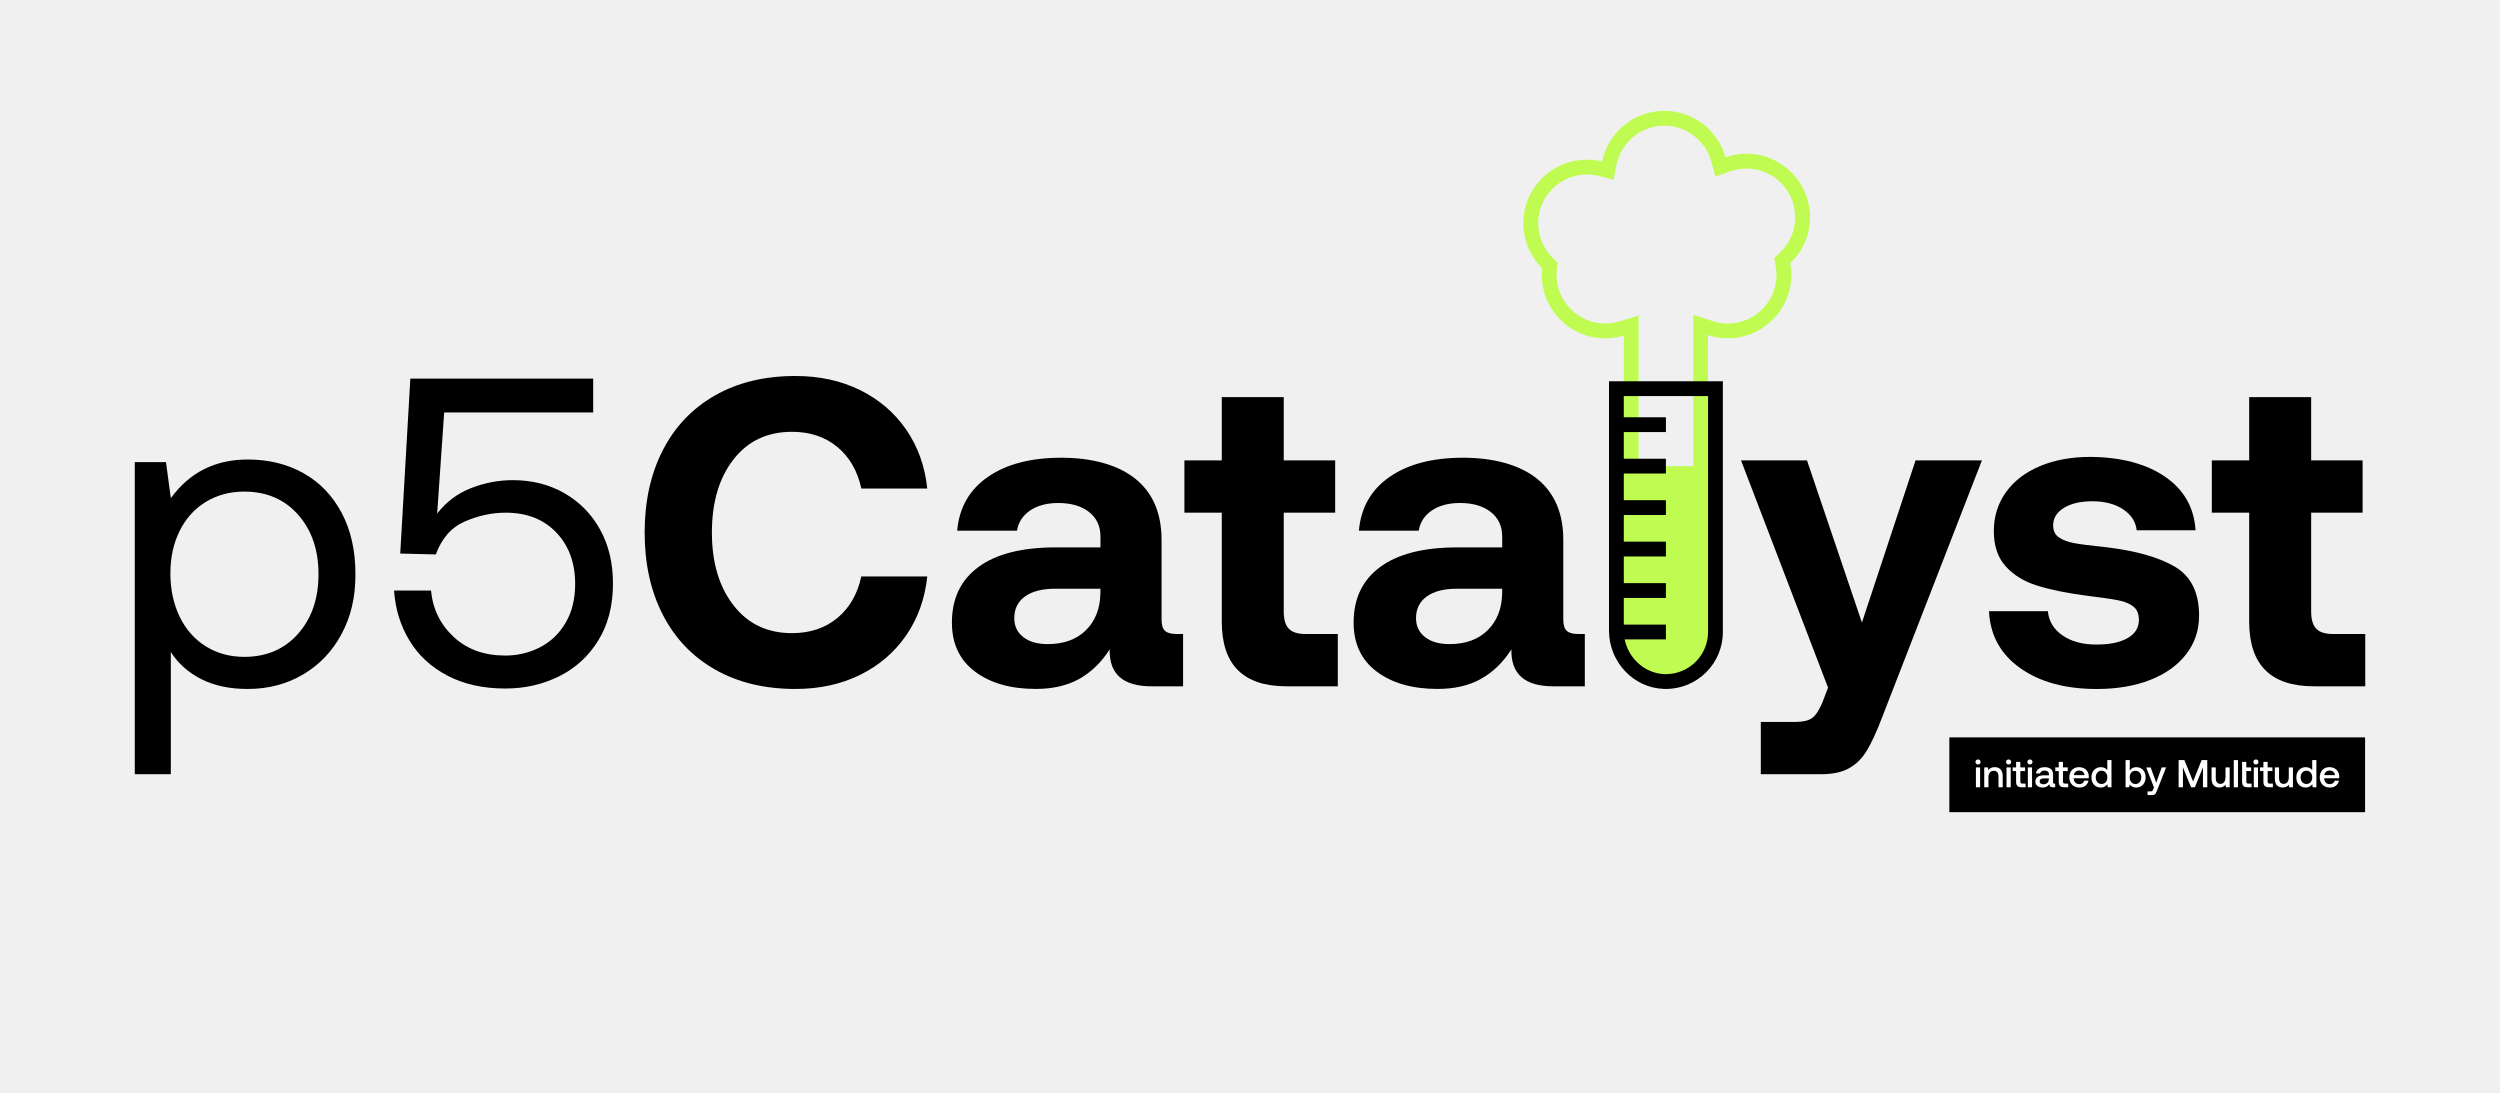
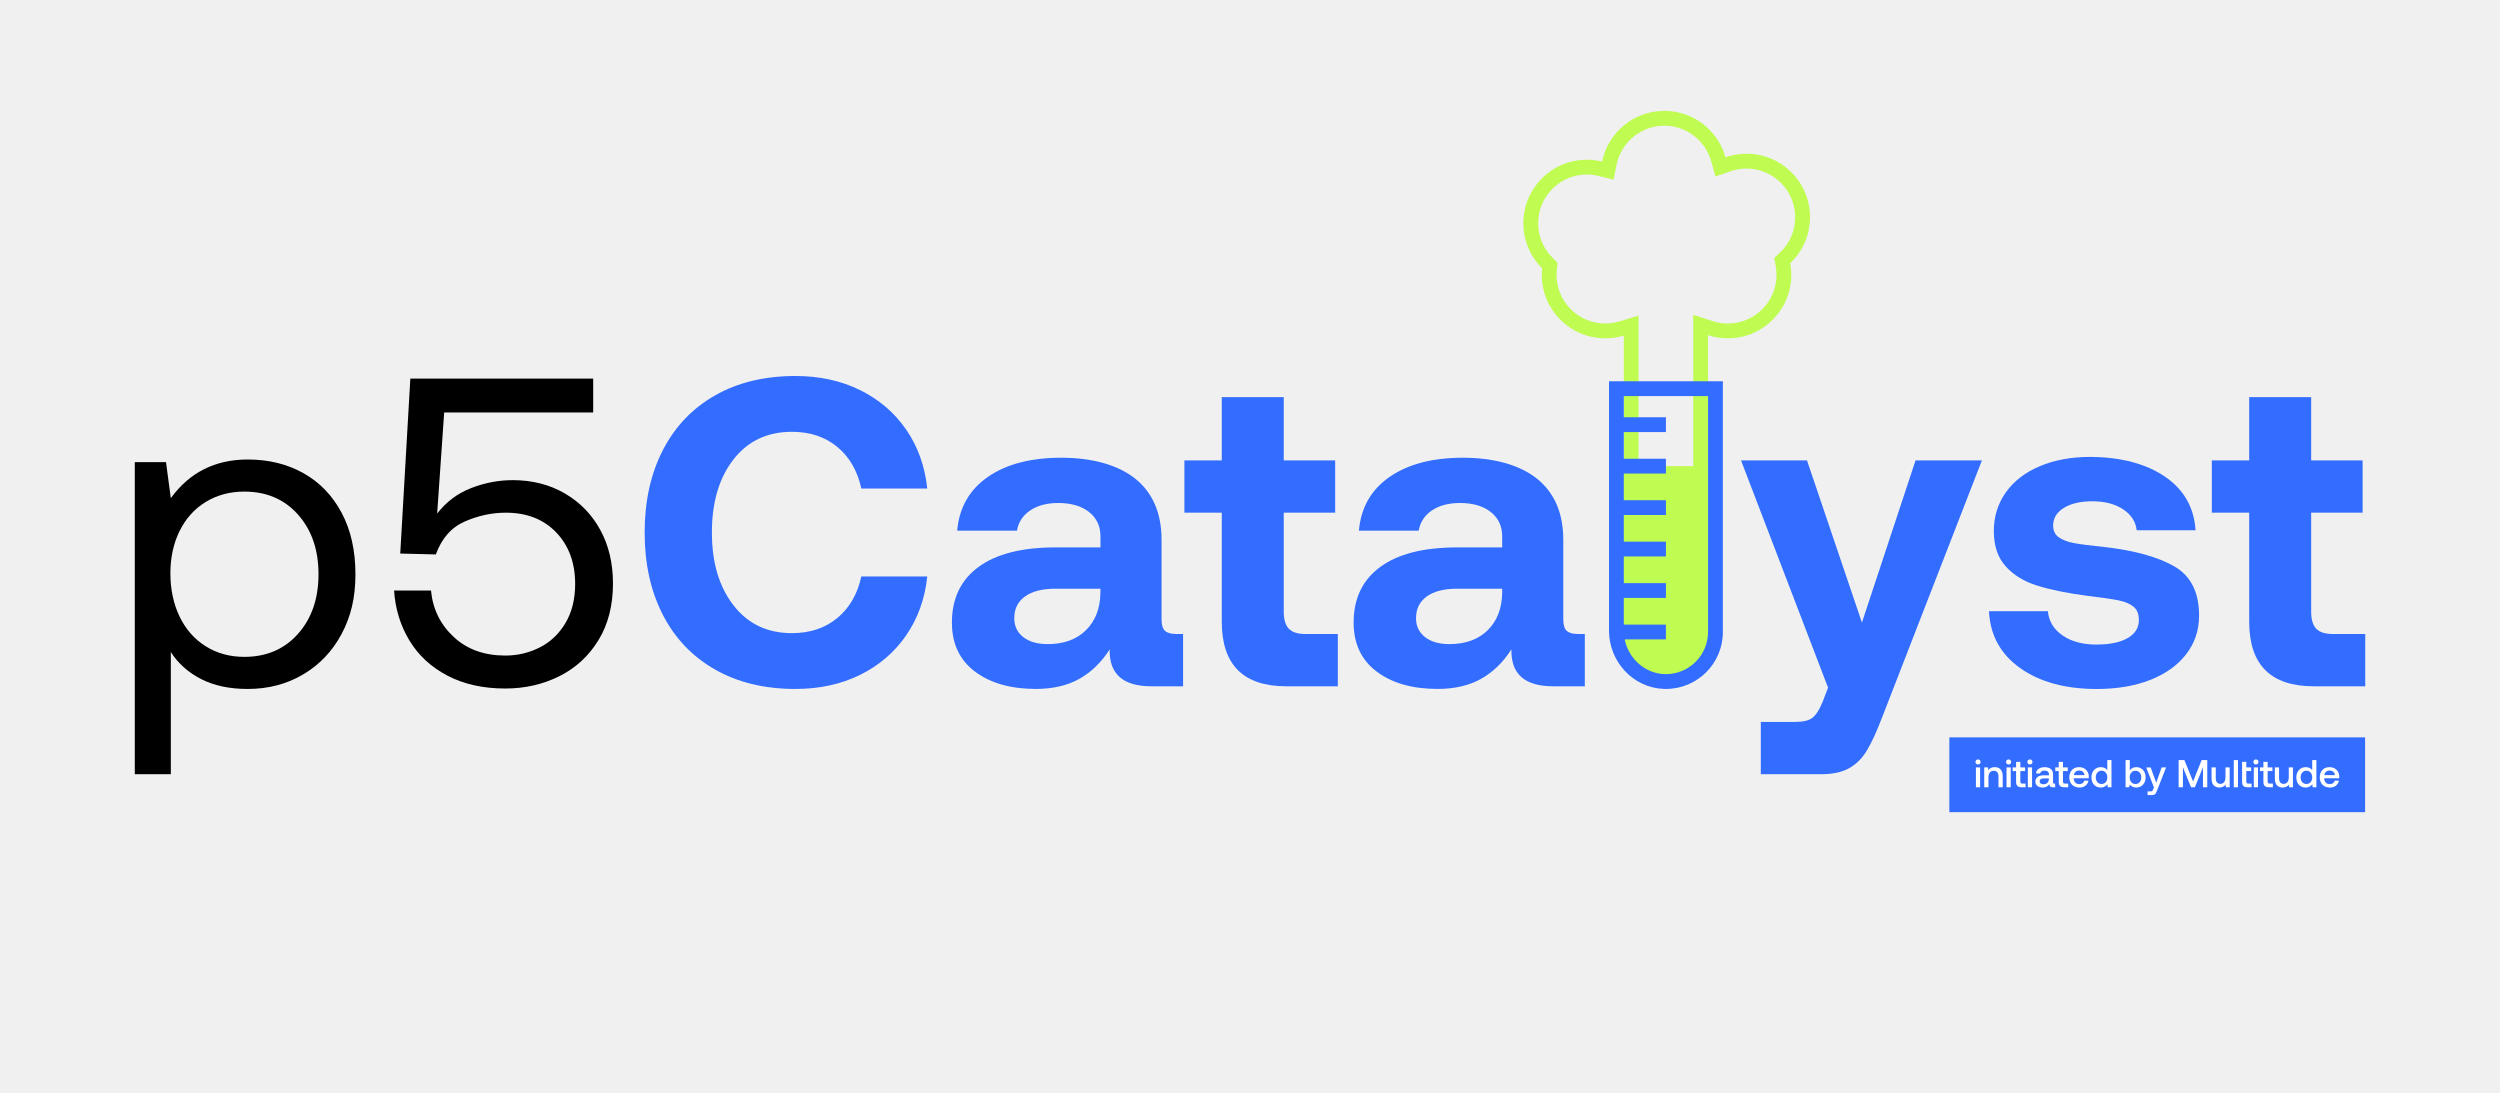
<svg xmlns="http://www.w3.org/2000/svg" id="Layer_2" data-name="Layer 2" viewBox="0 0 958 418.76">
  <defs>
    <style>
- 			.cls-1 {
+ 			.cls-18923742 {
				fill: #fff;
			}

- 			.cls-2 {
- 				fill: currentColor;
+ 			.cls-20982349 {
+ 				fill: #336dff;
			}

- 			.cls-3 {
+ 			.cls-323489723 {
				fill: none;
			}

- 			.cls-4 {
+ 			.cls-423482798 {
				fill: #bffb50;
			}
		</style>
  </defs>
  <g id="Layer_1-2" data-name="Layer 1">
    <g>
-       <rect class="cls-3" width="958" height="418.76" />
+       <rect class="cls-323489723" width="958" height="418.76" />
      <g>
        <path d="M116.24,181.3c6.23,3.48,11.12,8.54,14.65,15.16,3.54,6.63,5.31,14.49,5.31,23.58s-1.77,16.28-5.31,22.91c-3.54,6.63-8.45,11.79-14.74,15.5-6.29,3.71-13.36,5.56-21.22,5.56-6.96,0-12.91-1.26-17.85-3.79-4.94-2.53-8.82-5.98-11.62-10.36v46.82h-13.81v-119.59h11.96l1.85,13.81c7.18-9.88,17.01-14.82,29.48-14.82,7.97,0,15.08,1.74,21.31,5.22ZM114.22,242.86c5.22-5.9,7.83-13.5,7.83-22.82s-2.61-16.93-7.83-22.82c-5.22-5.9-12.1-8.84-20.63-8.84-5.5,0-10.42,1.32-14.74,3.96-4.32,2.64-7.66,6.35-10.02,11.12-2.36,4.77-3.54,10.19-3.54,16.25s1.18,11.71,3.54,16.59c2.36,4.88,5.7,8.67,10.02,11.37,4.32,2.69,9.23,4.04,14.74,4.04,8.53,0,15.41-2.95,20.63-8.84Z" />
        <path d="M216.37,189.05c5.84,3.37,10.38,8.03,13.64,13.98,3.26,5.95,4.88,12.8,4.88,20.55,0,8.42-1.85,15.67-5.56,21.73s-8.7,10.67-14.99,13.81c-6.29,3.14-13.2,4.72-20.72,4.72-8.54,0-15.95-1.66-22.23-4.97-6.29-3.31-11.15-7.83-14.57-13.56-3.43-5.73-5.36-12.07-5.81-19.03h14.15c.67,7.07,3.56,13,8.67,17.77,5.11,4.77,11.71,7.16,19.79,7.16,4.72,0,9.12-1.04,13.22-3.12,4.1-2.08,7.38-5.19,9.85-9.35,2.47-4.15,3.71-9.15,3.71-14.99,0-8.08-2.42-14.65-7.24-19.71-4.83-5.05-11.28-7.58-19.37-7.58-5.28,0-10.5,1.12-15.66,3.37-5.17,2.25-8.87,6.46-11.12,12.63l-13.64-.34,3.87-67.04h70.07v12.97h-57.1l-2.69,38.74c3.48-4.49,7.83-7.75,13.05-9.77,5.22-2.02,10.53-3.03,15.92-3.03,7.41,0,14.04,1.68,19.88,5.05Z" />
-         <path class="cls-2" d="M254.02,172.46c4.66-9.04,11.34-16.03,20.04-20.97,8.7-4.94,18.95-7.41,30.74-7.41,9.21,0,17.46,1.8,24.76,5.39,7.3,3.6,13.19,8.65,17.69,15.16,4.49,6.51,7.18,14.04,8.08,22.57h-25.27c-1.46-6.74-4.52-12.04-9.18-15.92-4.66-3.87-10.47-5.81-17.43-5.81-9.43,0-16.9,3.54-22.4,10.61-5.5,7.07-8.25,16.4-8.25,27.96s2.75,20.75,8.25,27.88c5.5,7.13,12.97,10.7,22.4,10.7,6.96,0,12.77-1.94,17.43-5.81,4.66-3.87,7.72-9.18,9.18-15.92h25.27c-.9,8.54-3.6,16.06-8.08,22.57-4.49,6.51-10.39,11.57-17.69,15.16-7.3,3.59-15.55,5.39-24.76,5.39-11.79,0-22.04-2.47-30.74-7.41-8.7-4.94-15.39-11.93-20.04-20.97-4.66-9.04-6.99-19.57-6.99-31.58s2.33-22.54,6.99-31.58Z" />
-         <path class="cls-2" d="M453.36,242.95v20.04h-12.13c-10.89,0-16.23-4.72-16-14.15-3.15,4.94-7.02,8.7-11.62,11.29-4.61,2.58-10.16,3.87-16.67,3.87-9.66,0-17.43-2.22-23.33-6.65-5.9-4.43-8.84-10.7-8.84-18.78,0-9.21,3.39-16.31,10.19-21.31,6.79-5,16.65-7.5,29.56-7.5h17.18v-4.21c0-3.93-1.46-7.04-4.38-9.35-2.92-2.3-6.85-3.45-11.79-3.45-4.38,0-7.97.96-10.78,2.86-2.81,1.91-4.49,4.49-5.05,7.75h-22.91c.78-8.87,4.72-15.75,11.79-20.63s16.45-7.33,28.13-7.33,21.7,2.69,28.38,8.08c6.68,5.39,10.02,13.2,10.02,23.41v30.49c0,2.13.45,3.59,1.35,4.38.9.79,2.3,1.18,4.21,1.18h2.7ZM421.69,225.6h-17.35c-4.94,0-8.79.98-11.54,2.95-2.75,1.97-4.13,4.75-4.13,8.34,0,3.03,1.15,5.45,3.45,7.24,2.3,1.8,5.42,2.69,9.35,2.69,6.17,0,11.06-1.77,14.65-5.31,3.59-3.54,5.45-8.28,5.56-14.23v-1.68Z" />
-         <path class="cls-2" d="M468.18,196.46h-14.32v-20.04h14.32v-24.25h23.75v24.25h19.71v20.04h-19.71v37.9c0,3.03.65,5.22,1.94,6.57,1.29,1.35,3.45,2.02,6.48,2.02h12.3v20.04h-19.71c-16.51,0-24.76-8.25-24.76-24.76v-41.77Z" />
-         <path class="cls-2" d="M607.3,242.95v20.04h-12.13c-10.89,0-16.23-4.72-16-14.15-3.15,4.94-7.02,8.7-11.62,11.29-4.61,2.58-10.16,3.87-16.67,3.87-9.66,0-17.43-2.22-23.33-6.65-5.9-4.43-8.84-10.7-8.84-18.78,0-9.21,3.39-16.31,10.19-21.31,6.79-5,16.65-7.5,29.56-7.5h17.18v-4.21c0-3.93-1.46-7.04-4.38-9.35-2.92-2.3-6.85-3.45-11.79-3.45-4.38,0-7.97.96-10.78,2.86-2.81,1.91-4.49,4.49-5.05,7.75h-22.91c.78-8.87,4.72-15.75,11.79-20.63s16.45-7.33,28.13-7.33,21.7,2.69,28.38,8.08c6.68,5.39,10.02,13.2,10.02,23.41v30.49c0,2.13.45,3.59,1.35,4.38.9.79,2.3,1.18,4.21,1.18h2.7ZM575.64,225.6h-17.35c-4.94,0-8.79.98-11.54,2.95-2.75,1.97-4.13,4.75-4.13,8.34,0,3.03,1.15,5.45,3.45,7.24,2.3,1.8,5.42,2.69,9.35,2.69,6.17,0,11.06-1.77,14.65-5.31,3.59-3.54,5.45-8.28,5.56-14.23v-1.68Z" />
-         <path class="cls-2" d="M692.44,176.42l21.05,62.15,20.55-62.15h25.43l-38.4,98.87c-2.02,5.28-3.93,9.4-5.73,12.38-1.8,2.97-4.07,5.22-6.82,6.74-2.75,1.52-6.32,2.27-10.7,2.27h-23.08v-20.04h13.14c3.03,0,5.22-.51,6.57-1.52s2.64-2.98,3.87-5.89l2.19-5.73-33.35-87.08h25.26Z" />
-         <path class="cls-2" d="M784.75,234.19c.34,3.82,2.19,6.91,5.56,9.26,3.37,2.36,7.69,3.54,12.97,3.54s9.04-.81,11.96-2.44c2.92-1.63,4.38-3.96,4.38-6.99,0-2.25-.67-3.93-2.02-5.05-1.35-1.12-3.26-1.94-5.73-2.44-2.47-.51-6.51-1.09-12.13-1.77-7.64-1.01-13.98-2.3-19.03-3.87-5.05-1.57-9.1-4.04-12.13-7.41-3.03-3.37-4.55-7.86-4.55-13.47s1.54-10.58,4.63-14.91c3.09-4.32,7.44-7.66,13.05-10.02,5.61-2.36,12.07-3.54,19.37-3.54,11.79.11,21.31,2.64,28.55,7.58,7.24,4.94,11.14,11.79,11.71,20.55h-22.57c-.34-3.26-2.05-5.92-5.14-8-3.09-2.08-7.05-3.12-11.88-3.12-4.49,0-8.11.84-10.86,2.53-2.75,1.68-4.13,3.93-4.13,6.74,0,2.02.73,3.54,2.19,4.55,1.46,1.01,3.37,1.74,5.73,2.19,2.36.45,6.29.96,11.79,1.52,11.68,1.35,20.63,3.85,26.87,7.5,6.23,3.65,9.35,9.91,9.35,18.78,0,5.62-1.66,10.56-4.97,14.82-3.31,4.27-7.92,7.55-13.81,9.85-5.9,2.3-12.72,3.45-20.46,3.45-12.02,0-21.79-2.67-29.31-8-7.52-5.33-11.51-12.6-11.96-21.81h22.57Z" />
-         <path class="cls-2" d="M861.89,196.46h-14.32v-20.04h14.32v-24.25h23.75v24.25h19.71v20.04h-19.71v37.9c0,3.03.65,5.22,1.94,6.57,1.29,1.35,3.45,2.02,6.48,2.02h12.3v20.04h-19.71c-16.51,0-24.76-8.25-24.76-24.76v-41.77Z" />
+         <path class="cls-20982349" d="M254.02,172.46c4.66-9.04,11.34-16.03,20.04-20.97,8.7-4.94,18.95-7.41,30.74-7.41,9.21,0,17.46,1.8,24.76,5.39,7.3,3.6,13.19,8.65,17.69,15.16,4.49,6.51,7.18,14.04,8.08,22.57h-25.27c-1.46-6.74-4.52-12.04-9.18-15.92-4.66-3.87-10.47-5.81-17.43-5.81-9.43,0-16.9,3.54-22.4,10.61-5.5,7.07-8.25,16.4-8.25,27.96s2.75,20.75,8.25,27.88c5.5,7.13,12.97,10.7,22.4,10.7,6.96,0,12.77-1.94,17.43-5.81,4.66-3.87,7.72-9.18,9.18-15.92h25.27c-.9,8.54-3.6,16.06-8.08,22.57-4.49,6.51-10.39,11.57-17.69,15.16-7.3,3.59-15.55,5.39-24.76,5.39-11.79,0-22.04-2.47-30.74-7.41-8.7-4.94-15.39-11.93-20.04-20.97-4.66-9.04-6.99-19.57-6.99-31.58s2.33-22.54,6.99-31.58Z" />
+         <path class="cls-20982349" d="M453.36,242.95v20.04h-12.13c-10.89,0-16.23-4.72-16-14.15-3.15,4.94-7.02,8.7-11.62,11.29-4.61,2.58-10.16,3.87-16.67,3.87-9.66,0-17.43-2.22-23.33-6.65-5.9-4.43-8.84-10.7-8.84-18.78,0-9.21,3.39-16.31,10.19-21.31,6.79-5,16.65-7.5,29.56-7.5h17.18v-4.21c0-3.93-1.46-7.04-4.38-9.35-2.92-2.3-6.85-3.45-11.79-3.45-4.38,0-7.97.96-10.78,2.86-2.81,1.91-4.49,4.49-5.05,7.75h-22.91c.78-8.87,4.72-15.75,11.79-20.63s16.45-7.33,28.13-7.33,21.7,2.69,28.38,8.08c6.68,5.39,10.02,13.2,10.02,23.41v30.49c0,2.13.45,3.59,1.35,4.38.9.79,2.3,1.18,4.21,1.18h2.7ZM421.69,225.6h-17.35c-4.94,0-8.79.98-11.54,2.95-2.75,1.97-4.13,4.75-4.13,8.34,0,3.03,1.15,5.45,3.45,7.24,2.3,1.8,5.42,2.69,9.35,2.69,6.17,0,11.06-1.77,14.65-5.31,3.59-3.54,5.45-8.28,5.56-14.23v-1.68Z" />
+         <path class="cls-20982349" d="M468.18,196.46h-14.32v-20.04h14.32v-24.25h23.75v24.25h19.71v20.04h-19.71v37.9c0,3.03.65,5.22,1.94,6.57,1.29,1.35,3.45,2.02,6.48,2.02h12.3v20.04h-19.71c-16.51,0-24.76-8.25-24.76-24.76v-41.77Z" />
+         <path class="cls-20982349" d="M607.3,242.95v20.04h-12.13c-10.89,0-16.23-4.72-16-14.15-3.15,4.94-7.02,8.7-11.62,11.29-4.61,2.58-10.16,3.87-16.67,3.87-9.66,0-17.43-2.22-23.33-6.65-5.9-4.43-8.84-10.7-8.84-18.78,0-9.21,3.39-16.31,10.19-21.31,6.79-5,16.65-7.5,29.56-7.5h17.18v-4.21c0-3.93-1.46-7.04-4.38-9.35-2.92-2.3-6.85-3.45-11.79-3.45-4.38,0-7.97.96-10.78,2.86-2.81,1.91-4.49,4.49-5.05,7.75h-22.91c.78-8.87,4.72-15.75,11.79-20.63s16.45-7.33,28.13-7.33,21.7,2.69,28.38,8.08c6.68,5.39,10.02,13.2,10.02,23.41v30.49c0,2.13.45,3.59,1.35,4.38.9.79,2.3,1.18,4.21,1.18h2.7ZM575.64,225.6h-17.35c-4.94,0-8.79.98-11.54,2.95-2.75,1.97-4.13,4.75-4.13,8.34,0,3.03,1.15,5.45,3.45,7.24,2.3,1.8,5.42,2.69,9.35,2.69,6.17,0,11.06-1.77,14.65-5.31,3.59-3.54,5.45-8.28,5.56-14.23v-1.68Z" />
+         <path class="cls-20982349" d="M692.44,176.42l21.05,62.15,20.55-62.15h25.43l-38.4,98.87c-2.02,5.28-3.93,9.4-5.73,12.38-1.8,2.97-4.07,5.22-6.82,6.74-2.75,1.52-6.32,2.27-10.7,2.27h-23.08v-20.04h13.14c3.03,0,5.22-.51,6.57-1.52s2.64-2.98,3.87-5.89l2.19-5.73-33.35-87.08h25.26Z" />
+         <path class="cls-20982349" d="M784.75,234.19c.34,3.82,2.19,6.91,5.56,9.26,3.37,2.36,7.69,3.54,12.97,3.54s9.04-.81,11.96-2.44c2.92-1.63,4.38-3.96,4.38-6.99,0-2.25-.67-3.93-2.02-5.05-1.35-1.12-3.26-1.94-5.73-2.44-2.47-.51-6.51-1.09-12.13-1.77-7.64-1.01-13.98-2.3-19.03-3.87-5.05-1.57-9.1-4.04-12.13-7.41-3.03-3.37-4.55-7.86-4.55-13.47s1.54-10.58,4.63-14.91c3.09-4.32,7.44-7.66,13.05-10.02,5.61-2.36,12.07-3.54,19.37-3.54,11.79.11,21.31,2.64,28.55,7.58,7.24,4.94,11.14,11.79,11.71,20.55h-22.57c-.34-3.26-2.05-5.92-5.14-8-3.09-2.08-7.05-3.12-11.88-3.12-4.49,0-8.11.84-10.86,2.53-2.75,1.68-4.13,3.93-4.13,6.74,0,2.02.73,3.54,2.19,4.55,1.46,1.01,3.37,1.74,5.73,2.19,2.36.45,6.29.96,11.79,1.52,11.68,1.35,20.63,3.85,26.87,7.5,6.23,3.65,9.35,9.91,9.35,18.78,0,5.62-1.66,10.56-4.97,14.82-3.31,4.27-7.92,7.55-13.81,9.85-5.9,2.3-12.72,3.45-20.46,3.45-12.02,0-21.79-2.67-29.31-8-7.52-5.33-11.51-12.6-11.96-21.81h22.57Z" />
+         <path class="cls-20982349" d="M861.89,196.46h-14.32v-20.04h14.32v-24.25h23.75v24.25h19.71v20.04h-19.71v37.9c0,3.03.65,5.22,1.94,6.57,1.29,1.35,3.45,2.02,6.48,2.02h12.3v20.04h-19.71c-16.51,0-24.76-8.25-24.76-24.76v-41.77Z" />
        <g>
-           <path class="cls-4" d="M693.6,83.24c0-13.44-10.89-24.33-24.33-24.33-2.82,0-5.53.49-8.06,1.37-2.86-10.26-12.26-17.79-23.44-17.79-11.76,0-21.57,8.34-23.84,19.43-1.88-.46-3.83-.71-5.85-.71-13.44,0-24.33,10.89-24.33,24.33,0,6.75,2.75,12.85,7.19,17.26-.09.83-.13,1.67-.13,2.52,0,13.44,10.89,24.33,24.33,24.33,2.47,0,4.85-.37,7.1-1.06v50.03h-3.67v63.57c0,10.92,8.89,19.81,19.81,19.81s19.81-8.89,19.81-19.81v-63.57h-3.67v-50.19c2.39.78,4.93,1.21,7.58,1.21,13.44,0,24.33-10.89,24.33-24.33,0-1.52-.15-3.01-.41-4.45,4.66-4.43,7.57-10.69,7.57-17.63ZM682.12,96.76l-2.23,2.12.56,3.02c.21,1.14.32,2.29.32,3.42,0,10.29-8.37,18.66-18.66,18.66-1.98,0-3.94-.31-5.82-.93l-7.44-2.44v58.01h-20.95v-57.69l-7.32,2.23c-1.76.54-3.6.81-5.45.81-10.29,0-18.66-8.37-18.66-18.66,0-.64.03-1.3.1-1.94l.28-2.69-1.92-1.91c-3.55-3.53-5.51-8.23-5.51-13.24,0-10.29,8.37-18.66,18.66-18.66,1.51,0,3.02.18,4.49.55l5.73,1.42,1.18-5.78c1.77-8.63,9.46-14.9,18.28-14.9,8.35,0,15.74,5.61,17.98,13.65l1.62,5.83,5.71-2c1.99-.7,4.07-1.05,6.18-1.05,10.29,0,18.66,8.37,18.66,18.66,0,5.16-2.06,9.96-5.81,13.52Z" />
-           <path class="cls-2" d="M616.57,146.1v95.57c0,11.83,9.2,21.9,21.02,22.32.27,0,.53.01.8.01,12.05,0,21.81-9.77,21.81-21.81v-96.09h-43.62ZM654.52,242.19c0,8.9-7.24,16.14-16.14,16.14-.2,0-.4,0-.59-.01-7.47-.27-13.72-5.97-15.21-13.3h15.8v-5.67h-16.14v-10.22h16.14v-5.67h-16.14v-10.22h16.14v-5.67h-16.14v-10.22h16.14v-5.67h-16.14v-10.22h16.14v-5.67h-16.14v-10.22h16.14v-5.67h-16.14v-8.13h32.29v90.42Z" />
+           <path class="cls-423482798" d="M693.6,83.24c0-13.44-10.89-24.33-24.33-24.33-2.82,0-5.53.49-8.06,1.37-2.86-10.26-12.26-17.79-23.44-17.79-11.76,0-21.57,8.34-23.84,19.43-1.88-.46-3.83-.71-5.85-.71-13.44,0-24.33,10.89-24.33,24.33,0,6.75,2.75,12.85,7.19,17.26-.09.83-.13,1.67-.13,2.52,0,13.44,10.89,24.33,24.33,24.33,2.47,0,4.85-.37,7.1-1.06v50.03h-3.67v63.57c0,10.92,8.89,19.81,19.81,19.81s19.81-8.89,19.81-19.81v-63.57h-3.67v-50.19c2.39.78,4.93,1.21,7.58,1.21,13.44,0,24.33-10.89,24.33-24.33,0-1.52-.15-3.01-.41-4.45,4.66-4.43,7.57-10.69,7.57-17.63ZM682.12,96.76l-2.23,2.12.56,3.02c.21,1.14.32,2.29.32,3.42,0,10.29-8.37,18.66-18.66,18.66-1.98,0-3.94-.31-5.82-.93l-7.44-2.44v58.01h-20.95v-57.69l-7.32,2.23c-1.76.54-3.6.81-5.45.81-10.29,0-18.66-8.37-18.66-18.66,0-.64.03-1.3.1-1.94l.28-2.69-1.92-1.91c-3.55-3.53-5.51-8.23-5.51-13.24,0-10.29,8.37-18.66,18.66-18.66,1.51,0,3.02.18,4.49.55l5.73,1.42,1.18-5.78c1.77-8.63,9.46-14.9,18.28-14.9,8.35,0,15.74,5.61,17.98,13.65l1.62,5.83,5.71-2c1.99-.7,4.07-1.05,6.18-1.05,10.29,0,18.66,8.37,18.66,18.66,0,5.16-2.06,9.96-5.81,13.52Z" />
+           <path class="cls-20982349" d="M616.57,146.1v95.57c0,11.83,9.2,21.9,21.02,22.32.27,0,.53.01.8.01,12.05,0,21.81-9.77,21.81-21.81v-96.09h-43.62ZM654.52,242.19c0,8.9-7.24,16.14-16.14,16.14-.2,0-.4,0-.59-.01-7.47-.27-13.72-5.97-15.21-13.3h15.8v-5.67h-16.14v-10.22h16.14v-5.67h-16.14v-10.22h16.14v-5.67h-16.14v-10.22h16.14v-5.67h-16.14v-10.22h16.14v-5.67h-16.14v-10.22h16.14v-5.67h-16.14v-8.13h32.29v90.42Z" />
        </g>
      </g>
      <g>
-         <rect class="cls-2" x="746.99" y="282.56" width="159.31" height="28.66" />
+         <rect class="cls-20982349" x="746.99" y="282.56" width="159.31" height="28.66" />
        <g>
-           <path class="cls-1" d="M758.68,291.29c.19.18.28.41.28.69s-.09.51-.28.69-.42.28-.7.28-.51-.09-.7-.28-.28-.41-.28-.69.09-.51.28-.69c.19-.18.42-.27.7-.27s.51.09.7.27ZM757.17,294.07h1.61v7.62h-1.61v-7.62Z" />
-           <path class="cls-1" d="M766.58,294.81c.57.56.86,1.45.86,2.68v4.2h-1.62v-4.11c0-.72-.15-1.27-.46-1.65-.31-.38-.76-.57-1.35-.57-.63,0-1.13.22-1.5.66-.36.44-.54,1.05-.54,1.82v3.84h-1.61v-7.62h1.4l.18,1c.58-.72,1.39-1.09,2.44-1.09.9,0,1.64.28,2.21.83Z" />
-           <path class="cls-1" d="M770.4,291.29c.19.18.28.41.28.69s-.09.51-.28.69-.42.28-.7.28-.51-.09-.7-.28-.28-.41-.28-.69.09-.51.28-.69c.19-.18.42-.27.7-.27s.51.09.7.27ZM768.9,294.07h1.61v7.62h-1.61v-7.62Z" />
-           <path class="cls-1" d="M772.57,295.48h-1.33v-1.41h1.33v-2.13h1.62v2.13h1.83v1.41h-1.83v3.97c0,.3.06.51.18.63.12.12.32.19.61.19h1.22v1.41h-1.55c-.72,0-1.25-.17-1.58-.51s-.5-.86-.5-1.56v-4.14Z" />
-           <path class="cls-1" d="M778.57,291.29c.19.18.28.41.28.69s-.09.51-.28.69-.42.28-.7.28-.51-.09-.7-.28-.28-.41-.28-.69.09-.51.28-.69c.19-.18.42-.27.7-.27s.51.09.7.27ZM777.07,294.07h1.61v7.62h-1.61v-7.62Z" />
-           <path class="cls-1" d="M787.55,300.29v1.4h-.85c-.5,0-.85-.1-1.07-.31-.22-.21-.33-.51-.33-.91-.58.87-1.41,1.31-2.52,1.31-.85,0-1.54-.2-2.05-.6s-.77-.94-.77-1.64c0-.78.28-1.39.83-1.81.56-.42,1.36-.63,2.43-.63h1.92v-.46c0-.43-.15-.76-.45-1s-.71-.36-1.24-.36c-.47,0-.85.1-1.15.31-.3.2-.48.47-.54.81h-1.58c.08-.76.42-1.36,1.01-1.78.59-.42,1.37-.63,2.34-.63,1.02,0,1.81.24,2.37.71.56.48.83,1.16.83,2.05v3.01c0,.36.17.54.51.54h.31ZM785.13,298.29h-1.99c-.5,0-.88.1-1.15.29-.27.19-.4.48-.4.86,0,.33.13.59.38.79.25.2.6.3,1.03.3.66,0,1.18-.18,1.55-.54.37-.36.56-.83.57-1.43v-.27Z" />
-           <path class="cls-1" d="M788.91,295.48h-1.33v-1.41h1.33v-2.13h1.62v2.13h1.83v1.41h-1.83v3.97c0,.3.06.51.18.63.12.12.32.19.61.19h1.22v1.41h-1.55c-.72,0-1.25-.17-1.58-.51s-.5-.86-.5-1.56v-4.14Z" />
-           <path class="cls-1" d="M793.43,295.83c.31-.59.75-1.05,1.31-1.37.56-.32,1.2-.48,1.93-.48s1.38.15,1.94.45c.56.3,1,.72,1.32,1.27.32.55.49,1.19.5,1.92,0,.2-.01.4-.04.61h-5.74v.09c.04.66.25,1.19.62,1.58.38.39.88.58,1.5.58.5,0,.91-.12,1.25-.35.34-.23.56-.56.67-.99h1.61c-.14.77-.51,1.41-1.12,1.9-.61.5-1.37.74-2.28.74-.79,0-1.49-.16-2.08-.48-.59-.32-1.05-.78-1.37-1.36s-.48-1.27-.48-2.04.16-1.47.47-2.06ZM798.8,297.04c-.07-.56-.29-.99-.66-1.3s-.84-.47-1.41-.47c-.53,0-.98.16-1.36.48s-.6.75-.66,1.29h4.09Z" />
-           <path class="cls-1" d="M809.12,291.27v10.42h-1.4l-.19-1.15c-.61.82-1.43,1.24-2.49,1.24-.69,0-1.31-.16-1.86-.47s-.97-.76-1.28-1.35c-.31-.59-.46-1.28-.46-2.08s.16-1.46.47-2.05.74-1.05,1.29-1.37c.55-.32,1.16-.48,1.85-.48.56,0,1.04.1,1.46.3.42.2.75.48,1.01.84v-3.85h1.61ZM806.92,299.72c.41-.47.61-1.07.61-1.82s-.2-1.38-.61-1.85c-.41-.47-.94-.71-1.61-.71s-1.2.24-1.61.71c-.41.47-.61,1.08-.61,1.82s.2,1.37.61,1.84c.41.47.94.71,1.61.71s1.2-.23,1.61-.7Z" />
-           <path class="cls-1" d="M820.45,294.45c.55.31.97.76,1.28,1.35s.46,1.28.46,2.08-.15,1.44-.46,2.03-.73,1.05-1.28,1.38c-.55.33-1.17.49-1.86.49-.57,0-1.06-.11-1.47-.32-.42-.21-.75-.5-1.01-.87l-.19,1.1h-1.4v-10.42h1.61v3.93c.61-.81,1.43-1.22,2.47-1.22.69,0,1.31.16,1.86.47ZM819.93,299.72c.41-.47.62-1.08.62-1.84s-.21-1.35-.62-1.82c-.41-.47-.95-.71-1.61-.71s-1.2.23-1.61.7c-.41.47-.61,1.07-.61,1.82s.2,1.37.61,1.85c.41.48.94.71,1.61.71s1.2-.24,1.61-.71Z" />
-           <path class="cls-1" d="M824.14,294.07l2.13,5.88,2.07-5.88h1.71l-3.45,8.81c-.18.46-.34.81-.49,1.05-.15.24-.33.43-.55.55-.22.12-.51.19-.88.19h-1.73v-1.41h1.13c.31,0,.52-.05.64-.14.12-.09.24-.31.37-.63l.31-.73-2.98-7.68h1.71Z" />
-           <path class="cls-1" d="M834.84,291.27h2.22l3.33,8.2,3.27-8.2h2.17v10.42h-1.65v-7.66l-3.12,7.66h-1.44l-3.12-7.66v7.66h-1.65v-10.42Z" />
-           <path class="cls-1" d="M854.41,294.07v7.62h-1.41l-.18-.97c-.58.7-1.36,1.06-2.35,1.06-.89,0-1.62-.28-2.17-.83s-.83-1.45-.83-2.68v-4.2h1.61v4.03c0,.74.15,1.31.45,1.7.3.39.74.58,1.32.58.62,0,1.1-.23,1.44-.68.35-.45.52-1.07.52-1.85v-3.78h1.61Z" />
-           <path class="cls-1" d="M855.98,291.27h1.61v10.42h-1.61v-10.42Z" />
-           <path class="cls-1" d="M859.17,291.94h1.61v2.13h1.85v1.41h-1.85v3.97c0,.3.06.51.18.63s.32.19.61.19h1.22v1.41h-1.55c-.72,0-1.25-.17-1.58-.51-.33-.34-.49-.86-.49-1.56v-7.68Z" />
-           <path class="cls-1" d="M865.17,291.29c.19.18.28.41.28.69s-.09.51-.28.69-.42.28-.7.28-.51-.09-.7-.28-.28-.41-.28-.69.09-.51.28-.69c.19-.18.42-.27.7-.27s.51.09.7.27ZM863.66,294.07h1.61v7.62h-1.61v-7.62Z" />
-           <path class="cls-1" d="M867.34,295.48h-1.33v-1.41h1.33v-2.13h1.62v2.13h1.83v1.41h-1.83v3.97c0,.3.06.51.18.63.12.12.32.19.61.19h1.22v1.41h-1.55c-.72,0-1.25-.17-1.58-.51s-.5-.86-.5-1.56v-4.14Z" />
-           <path class="cls-1" d="M878.66,294.07v7.62h-1.41l-.18-.97c-.58.7-1.36,1.06-2.35,1.06-.89,0-1.62-.28-2.17-.83s-.83-1.45-.83-2.68v-4.2h1.61v4.03c0,.74.15,1.31.45,1.7.3.39.74.58,1.32.58.62,0,1.1-.23,1.44-.68.35-.45.52-1.07.52-1.85v-3.78h1.61Z" />
-           <path class="cls-1" d="M887.64,291.27v10.42h-1.4l-.19-1.15c-.61.82-1.43,1.24-2.49,1.24-.69,0-1.31-.16-1.86-.47s-.97-.76-1.28-1.35c-.31-.59-.46-1.28-.46-2.08s.16-1.46.47-2.05.74-1.05,1.29-1.37c.55-.32,1.16-.48,1.85-.48.56,0,1.04.1,1.46.3.42.2.75.48,1.01.84v-3.85h1.61ZM885.43,299.72c.41-.47.61-1.07.61-1.82s-.2-1.38-.61-1.85c-.41-.47-.94-.71-1.61-.71s-1.2.24-1.61.71c-.41.47-.61,1.08-.61,1.82s.2,1.37.61,1.84c.41.47.94.71,1.61.71s1.2-.23,1.61-.7Z" />
-           <path class="cls-1" d="M889.4,295.83c.31-.59.75-1.05,1.31-1.37.56-.32,1.2-.48,1.93-.48s1.38.15,1.94.45c.56.3,1,.72,1.32,1.27.32.55.49,1.19.5,1.92,0,.2-.01.4-.04.61h-5.74v.09c.04.66.25,1.19.62,1.58.38.39.88.58,1.5.58.5,0,.91-.12,1.25-.35.34-.23.56-.56.67-.99h1.61c-.14.77-.51,1.41-1.12,1.9-.61.5-1.37.74-2.28.74-.79,0-1.49-.16-2.08-.48-.59-.32-1.05-.78-1.37-1.36s-.48-1.27-.48-2.04.16-1.47.47-2.06ZM894.77,297.04c-.07-.56-.29-.99-.66-1.3s-.84-.47-1.41-.47c-.53,0-.98.16-1.36.48s-.6.75-.66,1.29h4.09Z" />
+           <path class="cls-18923742" d="M758.68,291.29c.19.18.28.41.28.69s-.09.51-.28.69-.42.28-.7.28-.51-.09-.7-.28-.28-.41-.28-.69.09-.51.28-.69c.19-.18.42-.27.7-.27s.51.09.7.27ZM757.17,294.07h1.61v7.62h-1.61v-7.62Z" />
+           <path class="cls-18923742" d="M766.58,294.81c.57.56.86,1.45.86,2.68v4.2h-1.62v-4.11c0-.72-.15-1.27-.46-1.65-.31-.38-.76-.57-1.35-.57-.63,0-1.13.22-1.5.66-.36.44-.54,1.05-.54,1.82v3.84h-1.61v-7.62h1.4l.18,1c.58-.72,1.39-1.09,2.44-1.09.9,0,1.64.28,2.21.83Z" />
+           <path class="cls-18923742" d="M770.4,291.29c.19.18.28.41.28.69s-.09.51-.28.69-.42.28-.7.28-.51-.09-.7-.28-.28-.41-.28-.69.09-.51.28-.69c.19-.18.42-.27.7-.27s.51.09.7.27ZM768.9,294.07h1.61v7.62h-1.61v-7.62Z" />
+           <path class="cls-18923742" d="M772.57,295.48h-1.33v-1.41h1.33v-2.13h1.62v2.13h1.83v1.41h-1.83v3.97c0,.3.06.51.18.63.12.12.32.19.61.19h1.22v1.41h-1.55c-.72,0-1.25-.17-1.58-.51s-.5-.86-.5-1.56v-4.14Z" />
+           <path class="cls-18923742" d="M778.57,291.29c.19.18.28.41.28.69s-.09.51-.28.69-.42.28-.7.28-.51-.09-.7-.28-.28-.41-.28-.69.09-.51.28-.69c.19-.18.42-.27.7-.27s.51.09.7.27ZM777.07,294.07h1.61v7.62h-1.61v-7.62Z" />
+           <path class="cls-18923742" d="M787.55,300.29v1.4h-.85c-.5,0-.85-.1-1.07-.31-.22-.21-.33-.51-.33-.91-.58.87-1.41,1.31-2.52,1.31-.85,0-1.54-.2-2.05-.6s-.77-.94-.77-1.64c0-.78.28-1.39.83-1.81.56-.42,1.36-.63,2.43-.63h1.92v-.46c0-.43-.15-.76-.45-1s-.71-.36-1.24-.36c-.47,0-.85.1-1.15.31-.3.2-.48.47-.54.81h-1.58c.08-.76.42-1.36,1.01-1.78.59-.42,1.37-.63,2.34-.63,1.02,0,1.81.24,2.37.71.56.48.83,1.16.83,2.05v3.01c0,.36.17.54.51.54h.31ZM785.13,298.29h-1.99c-.5,0-.88.1-1.15.29-.27.19-.4.48-.4.86,0,.33.13.59.38.79.25.2.6.3,1.03.3.66,0,1.18-.18,1.55-.54.37-.36.56-.83.57-1.43v-.27Z" />
+           <path class="cls-18923742" d="M788.91,295.48h-1.33v-1.41h1.33v-2.13h1.62v2.13h1.83v1.41h-1.83v3.97c0,.3.06.51.18.63.12.12.32.19.61.19h1.22v1.41h-1.55c-.72,0-1.25-.17-1.58-.51s-.5-.86-.5-1.56v-4.14Z" />
+           <path class="cls-18923742" d="M793.43,295.83c.31-.59.75-1.05,1.31-1.37.56-.32,1.2-.48,1.93-.48s1.38.15,1.94.45c.56.3,1,.72,1.32,1.27.32.55.49,1.19.5,1.92,0,.2-.01.4-.04.61h-5.74v.09c.04.66.25,1.19.62,1.58.38.39.88.58,1.5.58.5,0,.91-.12,1.25-.35.34-.23.56-.56.67-.99h1.61c-.14.77-.51,1.41-1.12,1.9-.61.5-1.37.74-2.28.74-.79,0-1.49-.16-2.08-.48-.59-.32-1.05-.78-1.37-1.36s-.48-1.27-.48-2.04.16-1.47.47-2.06ZM798.8,297.04c-.07-.56-.29-.99-.66-1.3s-.84-.47-1.41-.47c-.53,0-.98.16-1.36.48s-.6.75-.66,1.29h4.09Z" />
+           <path class="cls-18923742" d="M809.12,291.27v10.42h-1.4l-.19-1.15c-.61.82-1.43,1.24-2.49,1.24-.69,0-1.31-.16-1.86-.47s-.97-.76-1.28-1.35c-.31-.59-.46-1.28-.46-2.08s.16-1.46.47-2.05.74-1.05,1.29-1.37c.55-.32,1.16-.48,1.85-.48.56,0,1.04.1,1.46.3.42.2.75.48,1.01.84v-3.85h1.61ZM806.92,299.72c.41-.47.61-1.07.61-1.82s-.2-1.38-.61-1.85c-.41-.47-.94-.71-1.61-.71s-1.2.24-1.61.71c-.41.47-.61,1.08-.61,1.82s.2,1.37.61,1.84c.41.47.94.71,1.61.71s1.2-.23,1.61-.7Z" />
+           <path class="cls-18923742" d="M820.45,294.45c.55.31.97.76,1.28,1.35s.46,1.28.46,2.08-.15,1.44-.46,2.03-.73,1.05-1.28,1.38c-.55.33-1.17.49-1.86.49-.57,0-1.06-.11-1.47-.32-.42-.21-.75-.5-1.01-.87l-.19,1.1h-1.4v-10.42h1.61v3.93c.61-.81,1.43-1.22,2.47-1.22.69,0,1.31.16,1.86.47ZM819.93,299.72c.41-.47.62-1.08.62-1.84s-.21-1.35-.62-1.82c-.41-.47-.95-.71-1.61-.71s-1.2.23-1.61.7c-.41.47-.61,1.07-.61,1.82s.2,1.37.61,1.85c.41.48.94.71,1.61.71s1.2-.24,1.61-.71Z" />
+           <path class="cls-18923742" d="M824.14,294.07l2.13,5.88,2.07-5.88h1.71l-3.45,8.81c-.18.46-.34.81-.49,1.05-.15.24-.33.43-.55.55-.22.12-.51.19-.88.19h-1.73v-1.41h1.13c.31,0,.52-.05.64-.14.12-.09.24-.31.37-.63l.31-.73-2.98-7.68h1.71Z" />
+           <path class="cls-18923742" d="M834.84,291.27h2.22l3.33,8.2,3.27-8.2h2.17v10.42h-1.65v-7.66l-3.12,7.66h-1.44l-3.12-7.66v7.66h-1.65v-10.42Z" />
+           <path class="cls-18923742" d="M854.41,294.07v7.62h-1.41l-.18-.97c-.58.7-1.36,1.06-2.35,1.06-.89,0-1.62-.28-2.17-.83s-.83-1.45-.83-2.68v-4.2h1.61v4.03c0,.74.15,1.31.45,1.7.3.39.74.58,1.32.58.62,0,1.1-.23,1.44-.68.35-.45.52-1.07.52-1.85v-3.78h1.61Z" />
+           <path class="cls-18923742" d="M855.98,291.27h1.61v10.42h-1.61v-10.42Z" />
+           <path class="cls-18923742" d="M859.17,291.94h1.61v2.13h1.85v1.41h-1.85v3.97c0,.3.06.51.18.63s.32.19.61.19h1.22v1.41h-1.55c-.72,0-1.25-.17-1.58-.51-.33-.34-.49-.86-.49-1.56v-7.68Z" />
+           <path class="cls-18923742" d="M865.17,291.29c.19.18.28.41.28.69s-.09.51-.28.69-.42.28-.7.28-.51-.09-.7-.28-.28-.41-.28-.69.09-.51.28-.69c.19-.18.42-.27.7-.27s.51.09.7.27ZM863.66,294.07h1.61v7.62h-1.61v-7.62Z" />
+           <path class="cls-18923742" d="M867.34,295.48h-1.33v-1.41h1.33v-2.13h1.62v2.13h1.83v1.41h-1.83v3.97c0,.3.06.51.18.63.12.12.32.19.61.19h1.22v1.41h-1.55c-.72,0-1.25-.17-1.58-.51s-.5-.86-.5-1.56v-4.14Z" />
+           <path class="cls-18923742" d="M878.66,294.07v7.62h-1.41l-.18-.97c-.58.7-1.36,1.06-2.35,1.06-.89,0-1.62-.28-2.17-.83s-.83-1.45-.83-2.68v-4.2h1.61v4.03c0,.74.15,1.31.45,1.7.3.39.74.58,1.32.58.62,0,1.1-.23,1.44-.68.35-.45.52-1.07.52-1.85v-3.78h1.61Z" />
+           <path class="cls-18923742" d="M887.64,291.27v10.42h-1.4l-.19-1.15c-.61.82-1.43,1.24-2.49,1.24-.69,0-1.31-.16-1.86-.47s-.97-.76-1.28-1.35c-.31-.59-.46-1.28-.46-2.08s.16-1.46.47-2.05.74-1.05,1.29-1.37c.55-.32,1.16-.48,1.85-.48.56,0,1.04.1,1.46.3.42.2.75.48,1.01.84v-3.85h1.61ZM885.43,299.72c.41-.47.61-1.07.61-1.82s-.2-1.38-.61-1.85c-.41-.47-.94-.71-1.61-.71s-1.2.24-1.61.71c-.41.47-.61,1.08-.61,1.82s.2,1.37.61,1.84c.41.47.94.71,1.61.71s1.2-.23,1.61-.7Z" />
+           <path class="cls-18923742" d="M889.4,295.83c.31-.59.75-1.05,1.31-1.37.56-.32,1.2-.48,1.93-.48s1.38.15,1.94.45c.56.3,1,.72,1.32,1.27.32.55.49,1.19.5,1.92,0,.2-.01.4-.04.61h-5.74v.09c.04.66.25,1.19.62,1.58.38.39.88.58,1.5.58.5,0,.91-.12,1.25-.35.34-.23.56-.56.67-.99h1.61c-.14.77-.51,1.41-1.12,1.9-.61.5-1.37.74-2.28.74-.79,0-1.49-.16-2.08-.48-.59-.32-1.05-.78-1.37-1.36s-.48-1.27-.48-2.04.16-1.47.47-2.06ZM894.77,297.04c-.07-.56-.29-.99-.66-1.3s-.84-.47-1.41-.47c-.53,0-.98.16-1.36.48s-.6.75-.66,1.29h4.09Z" />
        </g>
      </g>
    </g>
  </g>
</svg>
